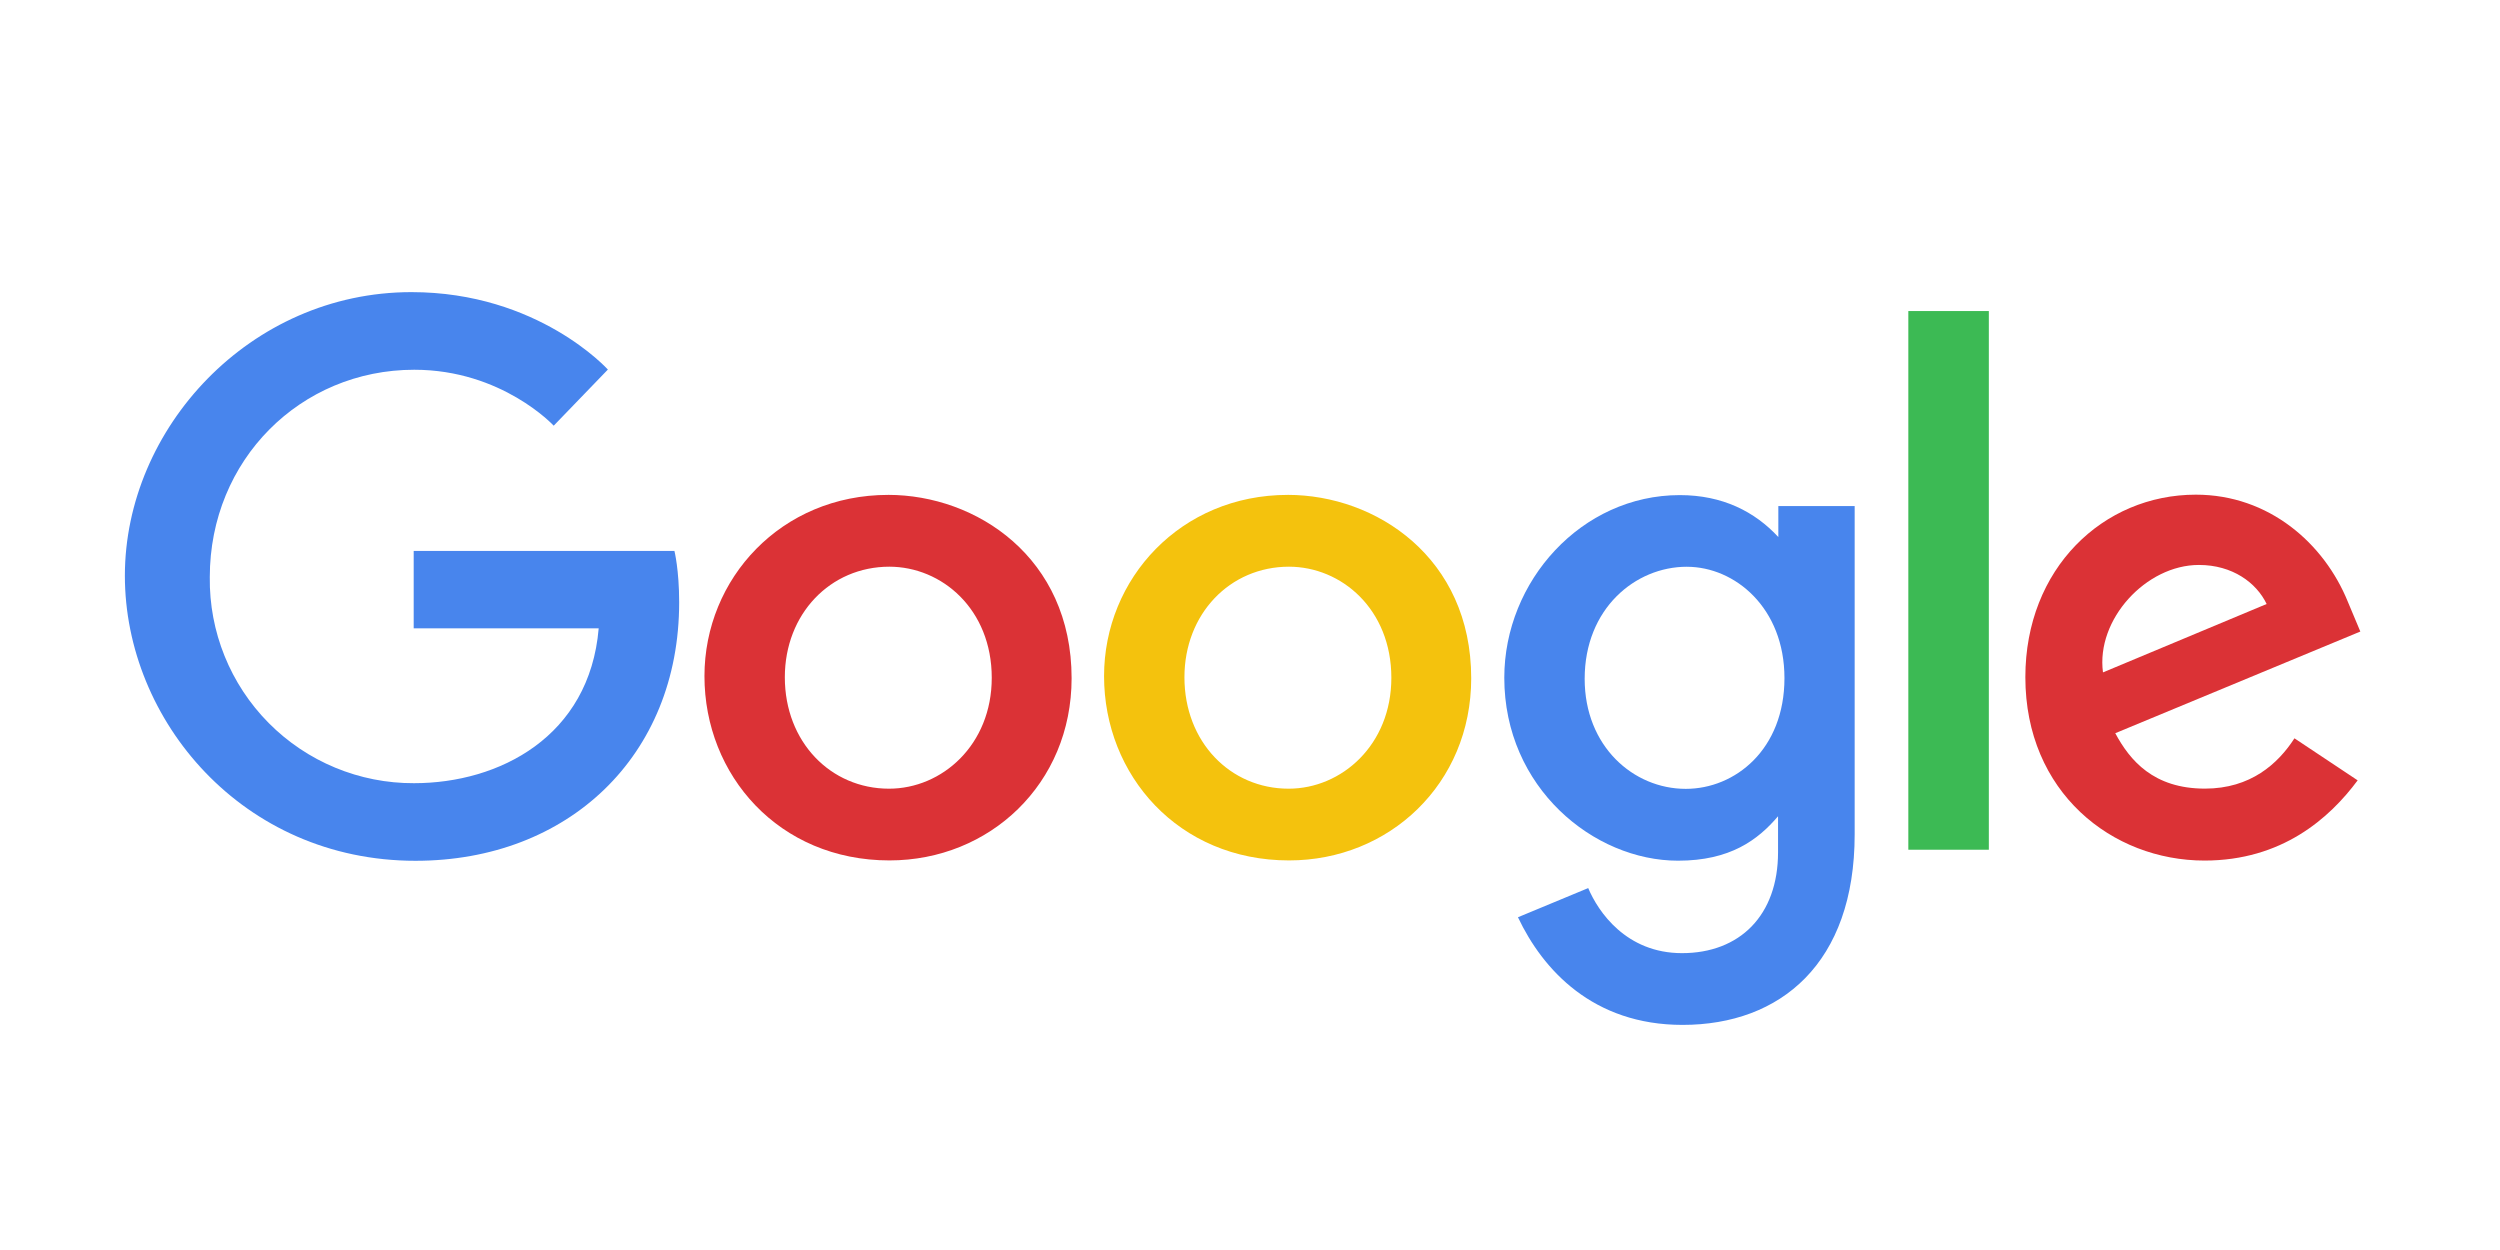
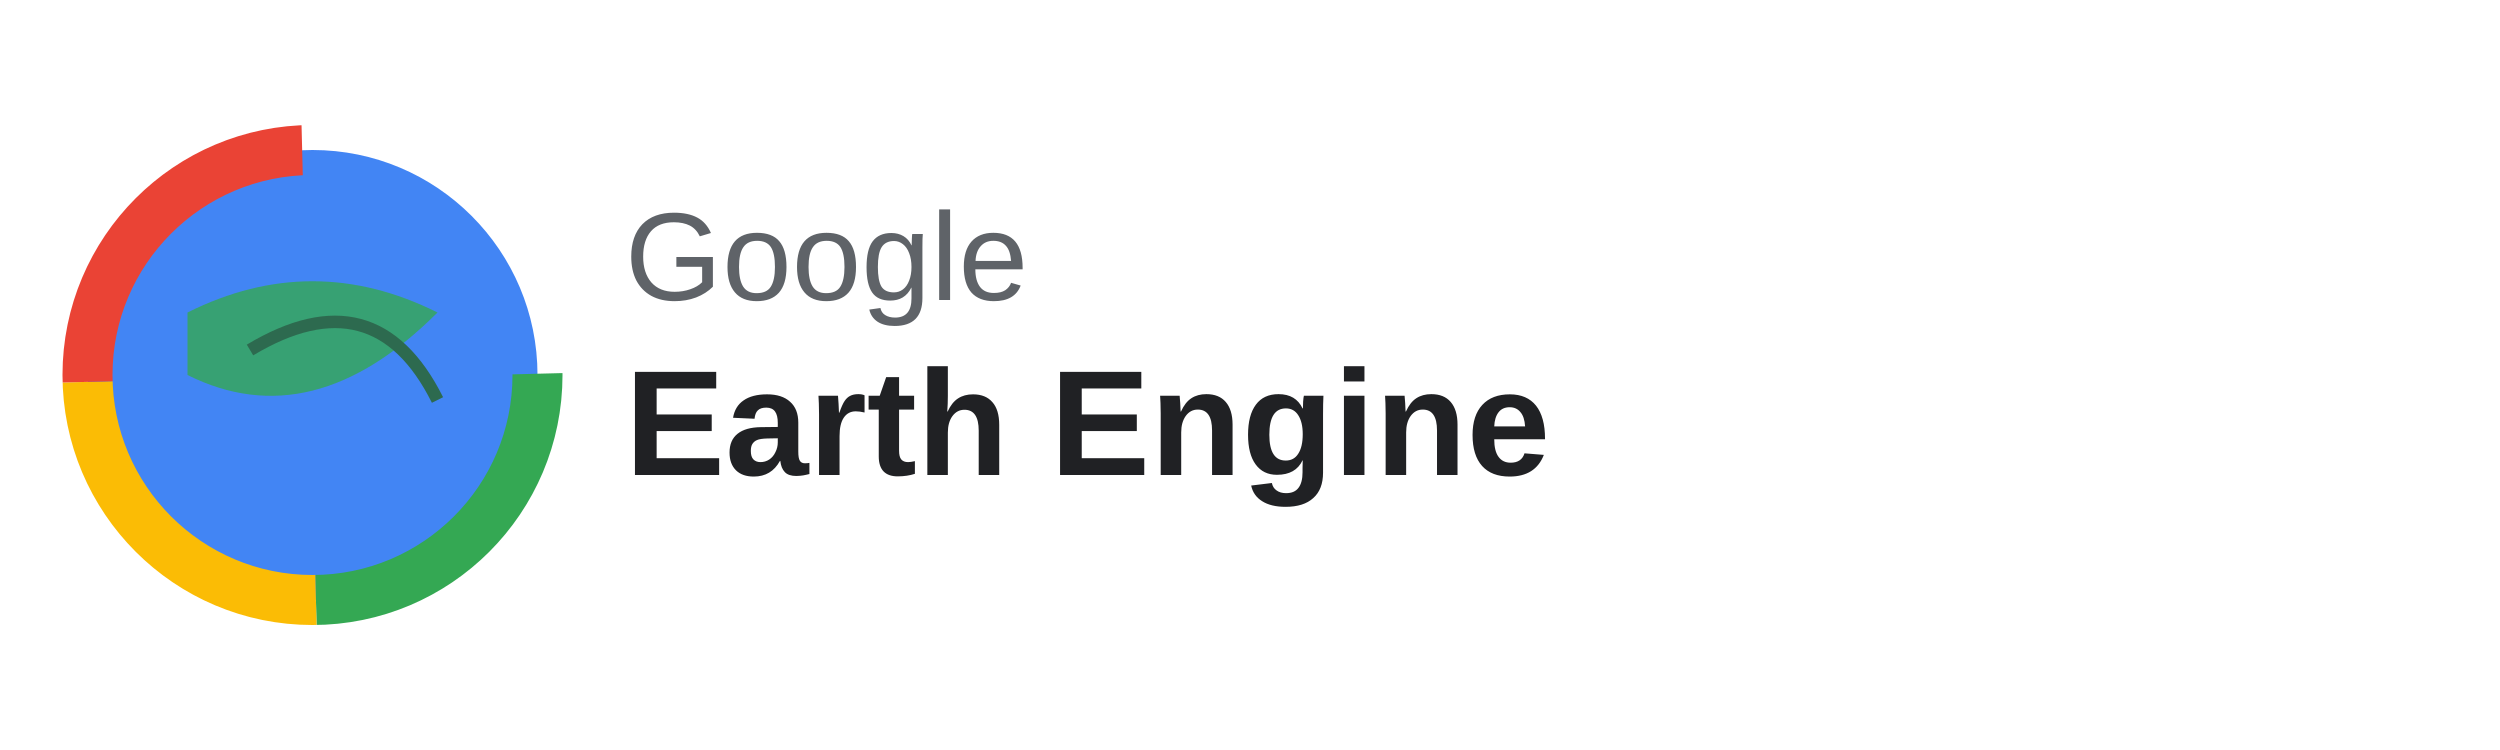
- <svg xmlns="http://www.w3.org/2000/svg" xmlns:xlink="http://www.w3.org/1999/xlink" height="60" width="120">
-   <path d="M32.377 26.446h-12.52v3.715h8.88c-.44 5.2-4.773 7.432-8.865 7.432a9.76 9.76 0 0 1-9.802-9.891c0-5.624 4.354-9.954 9.814-9.954 4.212 0 6.694 2.685 6.694 2.685l2.6-2.694s-3.34-3.717-9.43-3.717c-7.755 0-13.754 6.545-13.754 13.614 0 6.927 5.643 13.682 13.95 13.682 7.307 0 12.656-5.006 12.656-12.408 0-1.562-.227-2.464-.227-2.464z" fill="#4885ed" />
-   <use xlink:href="#A" fill="#db3236" />
-   <use xlink:href="#A" x="19.181" fill="#f4c20d" />
-   <path d="M80.628 23.765c-4.716 0-8.422 4.13-8.422 8.766 0 5.28 4.297 8.782 8.34 8.782 2.5 0 3.83-.993 4.8-2.132v1.73c0 3.027-1.838 4.84-4.612 4.84-2.68 0-4.024-1.993-4.5-3.123l-3.372 1.4c1.196 2.53 3.604 5.167 7.9 5.167 4.7 0 8.262-2.953 8.262-9.147V24.292H85.36v1.486c-1.13-1.22-2.678-2.013-4.73-2.013zm.34 3.44c2.312 0 4.686 1.974 4.686 5.345 0 3.427-2.37 5.315-4.737 5.315-2.514 0-4.853-2.04-4.853-5.283 0-3.368 2.43-5.378 4.904-5.378z" fill="#4885ed" />
-   <path d="M105.4 23.744c-4.448 0-8.183 3.54-8.183 8.76 0 5.526 4.163 8.803 8.6 8.803 3.712 0 6-2.03 7.35-3.85l-3.033-2.018c-.787 1.22-2.103 2.415-4.298 2.415-2.466 0-3.6-1.35-4.303-2.66l11.763-4.88-.6-1.43c-1.136-2.8-3.787-5.14-7.295-5.14zm.153 3.374c1.603 0 2.756.852 3.246 1.874l-7.856 3.283c-.34-2.542 2.07-5.157 4.6-5.157z" fill="#db3236" />
-   <path d="M91.6 40.787h3.864V14.93H91.6z" fill="#3cba54" />
+ <svg xmlns="http://www.w3.org/2000/svg" viewBox="0 0 200 60" width="200" height="60">
  <defs>
-     <path id="A" d="M42.634 23.755c-5.138 0-8.82 4.017-8.82 8.7 0 4.754 3.57 8.845 8.88 8.845 4.806 0 8.743-3.673 8.743-8.743 0-5.8-4.58-8.803-8.803-8.803zm.05 3.446c2.526 0 4.92 2.043 4.92 5.334 0 3.22-2.384 5.322-4.932 5.322-2.8 0-5-2.242-5-5.348 0-3.04 2.18-5.308 5.02-5.308z" />
+     <linearGradient id="earthGrad" x1="0%" y1="0%" x2="100%" y2="100%">
+       <stop offset="0%" style="stop-color:#4285f4" />
+       <stop offset="25%" style="stop-color:#34a853" />
+       <stop offset="50%" style="stop-color:#fbbc05" />
+       <stop offset="75%" style="stop-color:#ea4335" />
+       <stop offset="100%" style="stop-color:#4285f4" />
+     </linearGradient>
  </defs>
+   <circle cx="25" cy="30" r="18" fill="#4285f4" />
+   <ellipse cx="25" cy="30" rx="18" ry="18" fill="none" stroke="#34a853" stroke-width="4" stroke-dasharray="28 85" />
+   <ellipse cx="25" cy="30" rx="18" ry="18" fill="none" stroke="#fbbc05" stroke-width="4" stroke-dasharray="28 85" stroke-dashoffset="-28" />
+   <ellipse cx="25" cy="30" rx="18" ry="18" fill="none" stroke="#ea4335" stroke-width="4" stroke-dasharray="28 85" stroke-dashoffset="-56" />
+   <path d="M15 25 Q25 20 35 25 Q25 35 15 30 Z" fill="#34a853" opacity="0.8" />
+   <path d="M20 28 Q30 22 35 32" fill="none" stroke="#2d6a4f" stroke-width="1" />
+   <text x="50" y="24" font-family="Arial, sans-serif" font-size="10" fill="#5f6368">Google</text>
+   <text x="50" y="38" font-family="Arial, sans-serif" font-size="12" font-weight="bold" fill="#202124">Earth Engine</text>
</svg>
